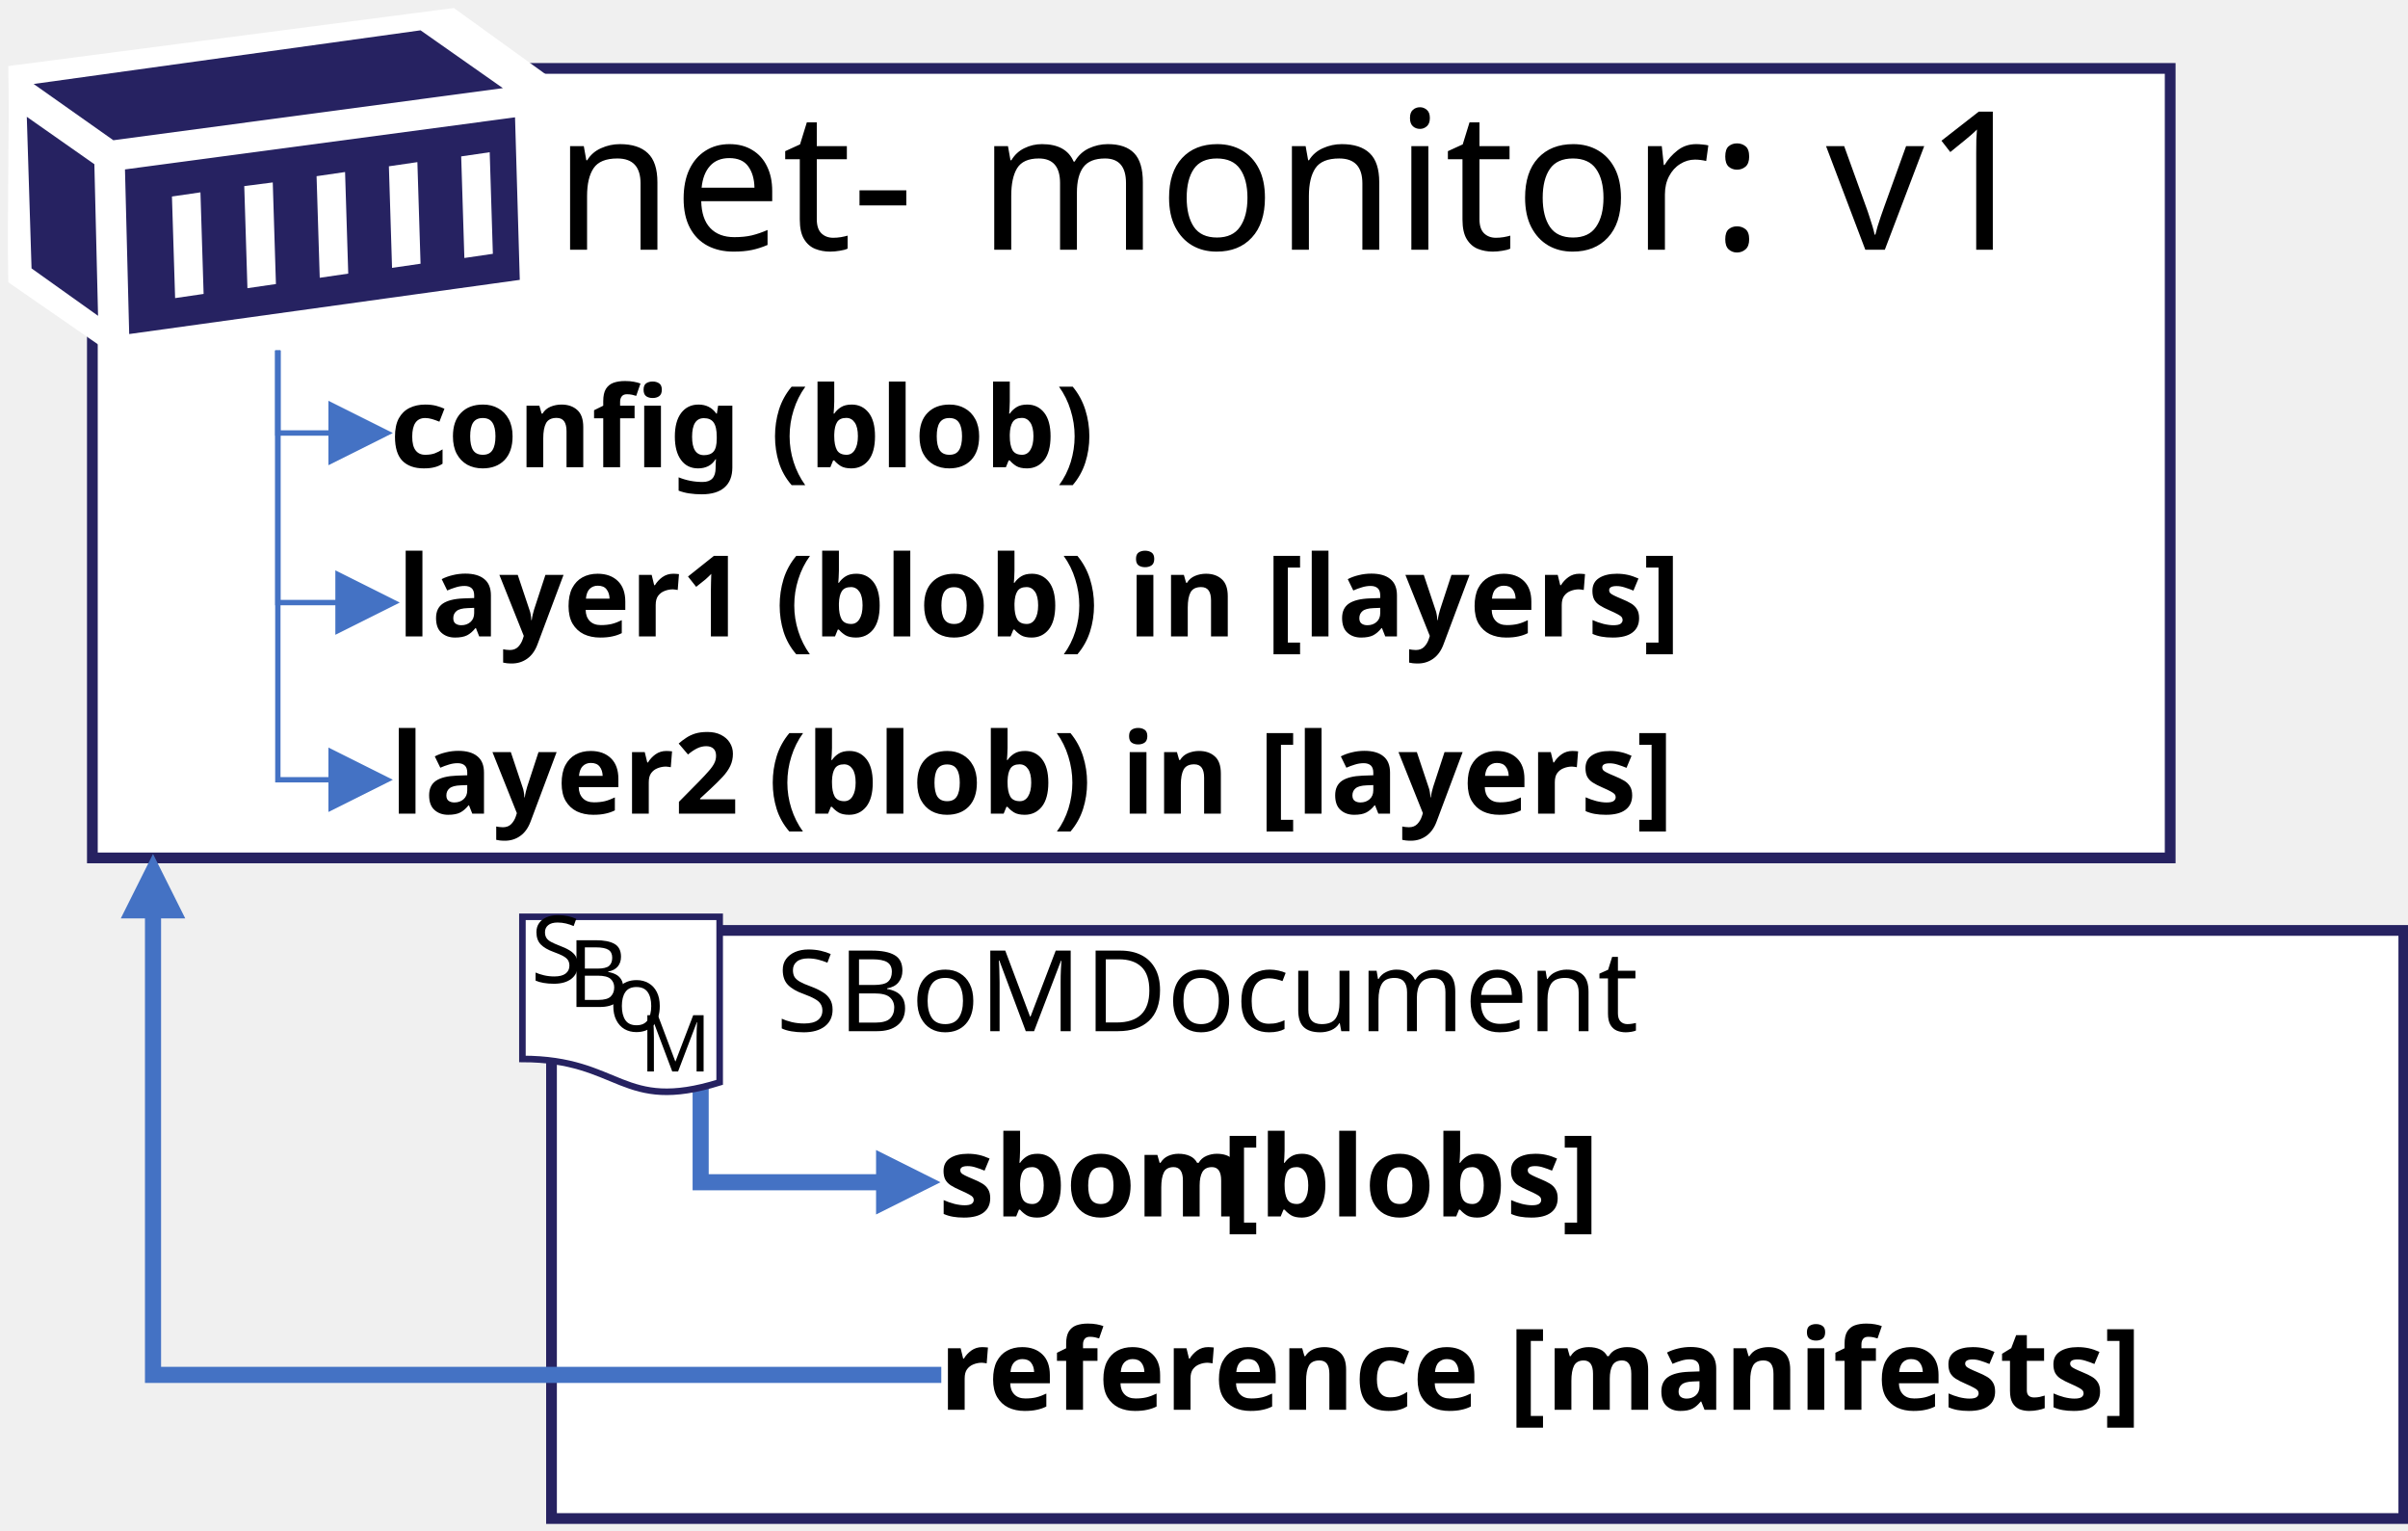
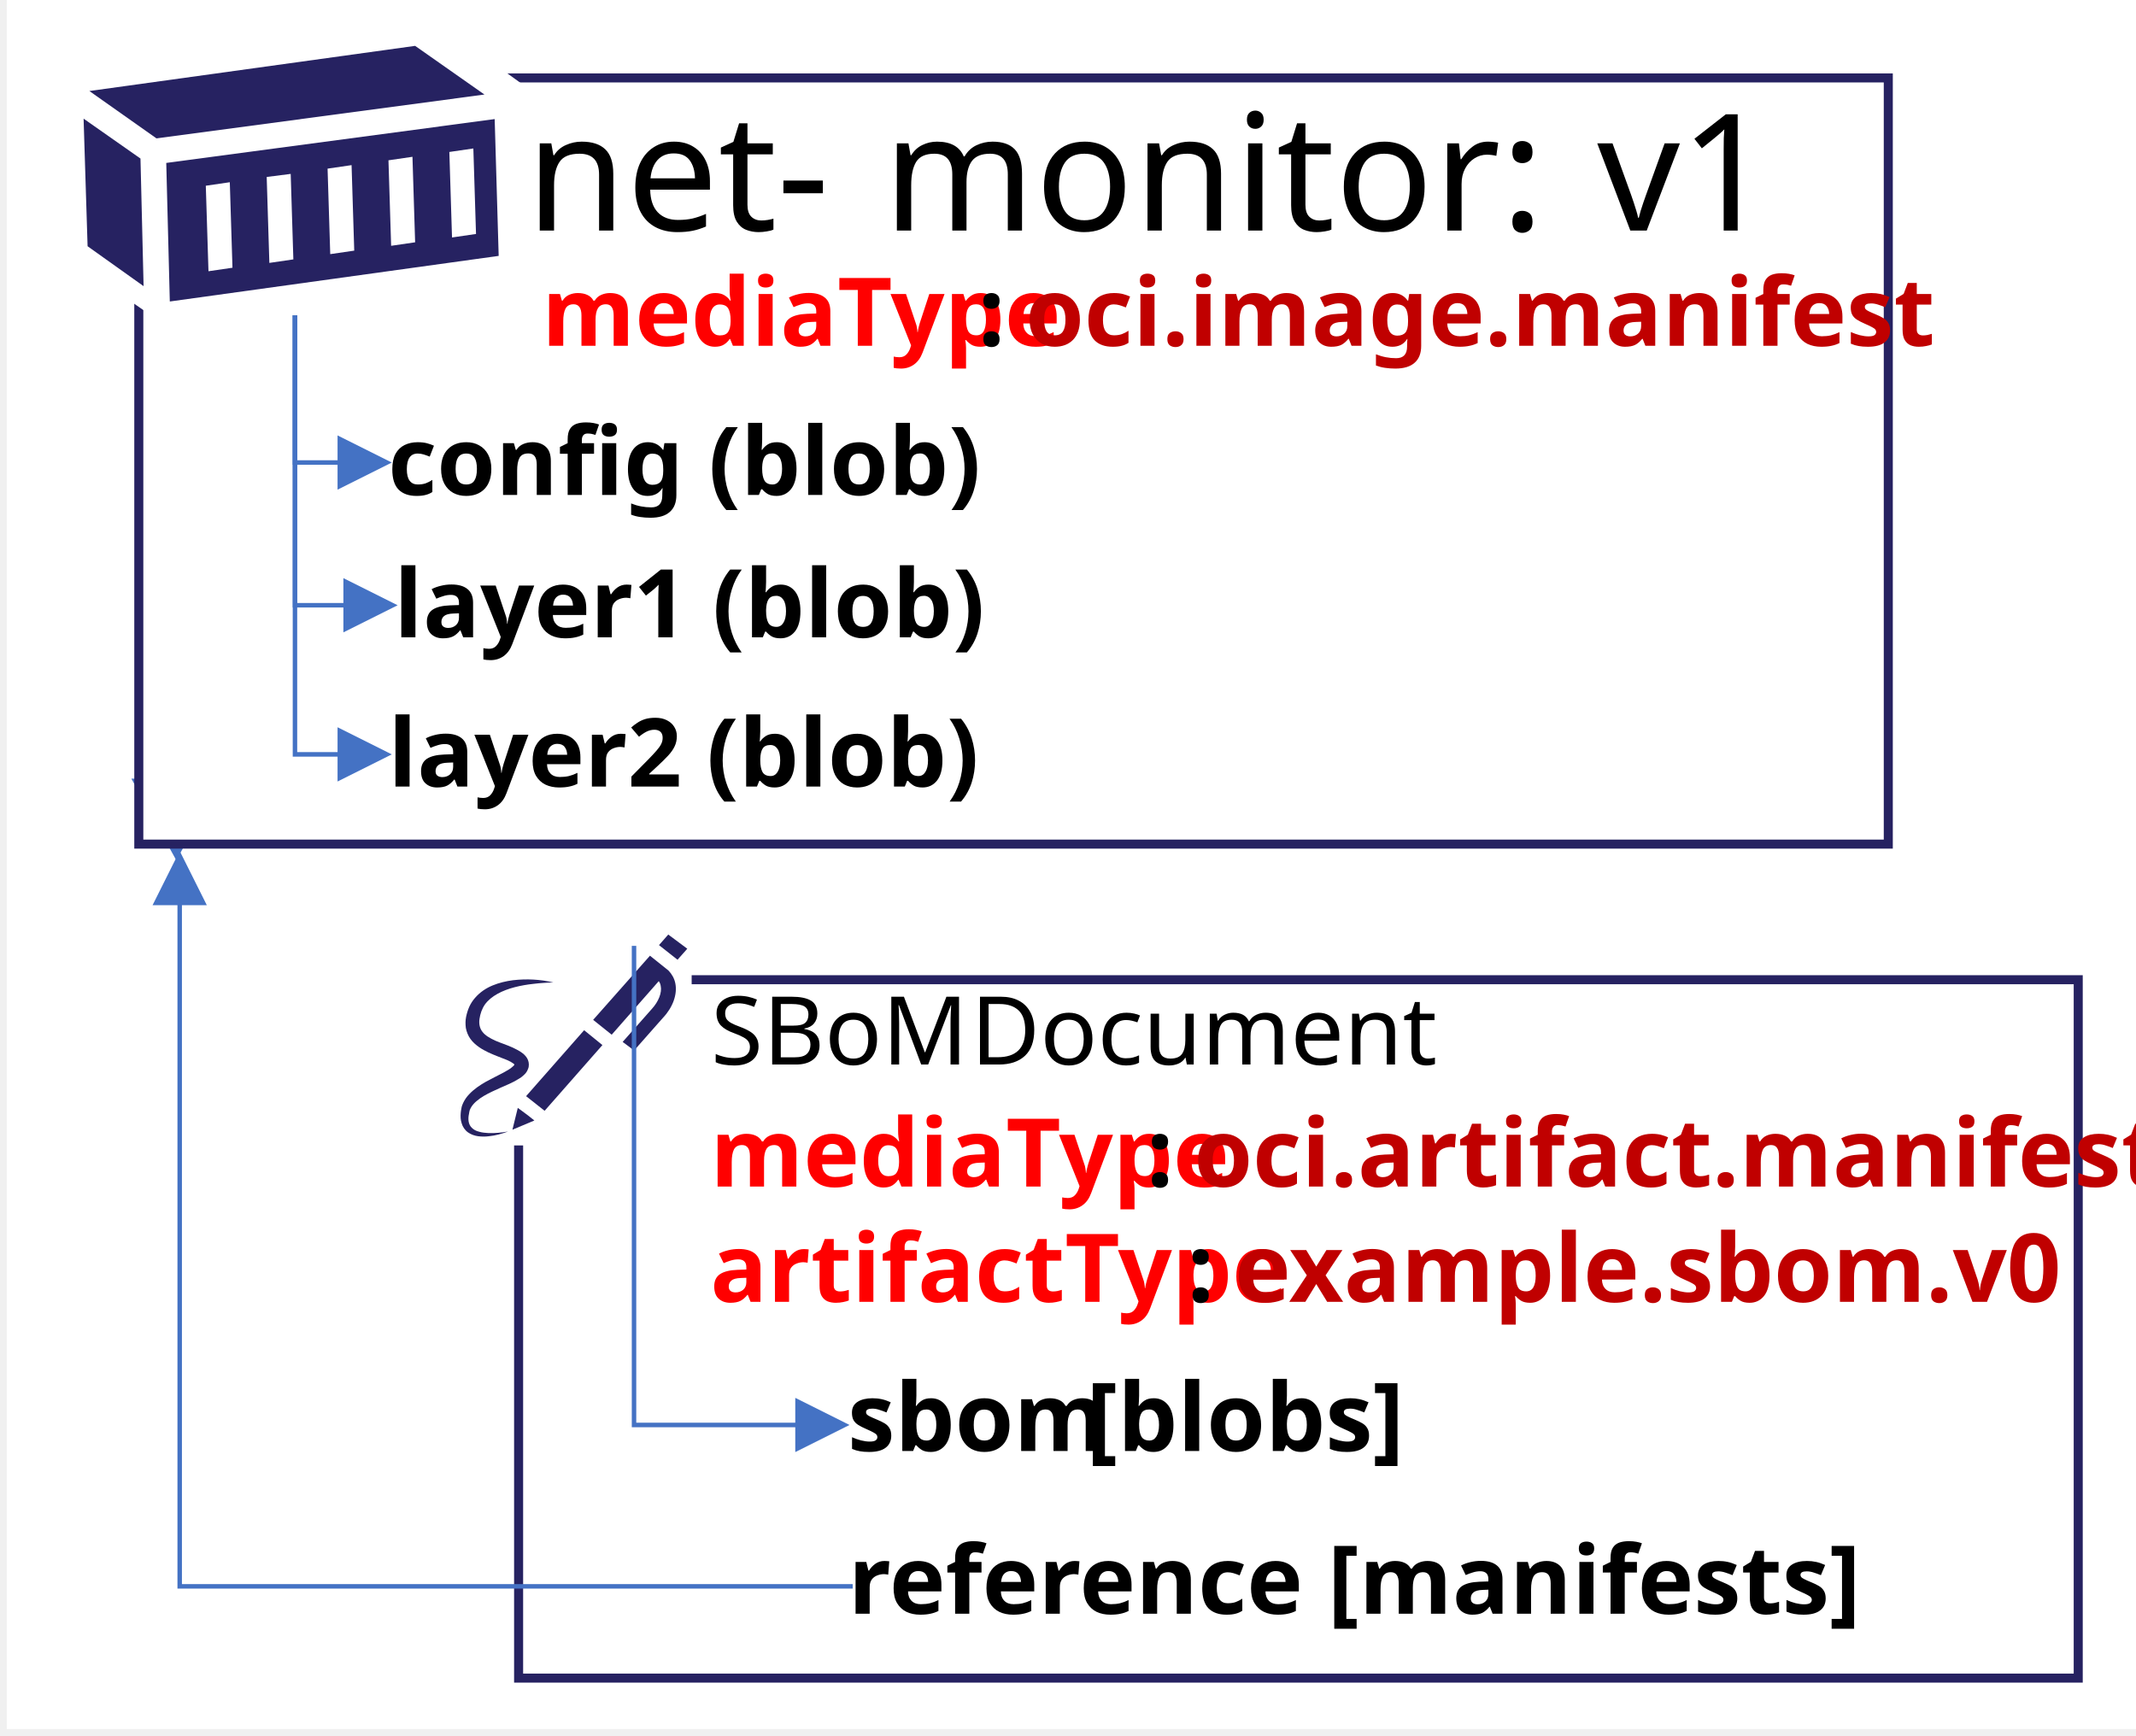
- <svg xmlns="http://www.w3.org/2000/svg" width="299" height="190" overflow="hidden">
+ <svg xmlns="http://www.w3.org/2000/svg" width="315" height="256" overflow="hidden">
  <defs>
    <clipPath id="clip0">
-       <rect x="1076" y="290" width="299" height="190" />
+       <rect x="990" y="303" width="315" height="256" />
    </clipPath>
    <clipPath id="clip1">
-       <rect x="1079" y="291" width="62" height="42" />
+       <rect x="1002" y="307" width="62" height="42" />
    </clipPath>
    <clipPath id="clip2">
-       <rect x="1079" y="291" width="62" height="42" />
+       <rect x="1002" y="307" width="62" height="42" />
    </clipPath>
    <clipPath id="clip3">
-       <rect x="1079" y="281" width="62" height="62" />
+       <rect x="1002" y="297" width="62" height="62" />
    </clipPath>
    <clipPath id="clip4">
-       <rect x="1136" y="398" width="33" height="33" />
+       <rect x="1058" y="440" width="34" height="33" />
    </clipPath>
    <clipPath id="clip5">
-       <rect x="1136" y="398" width="33" height="33" />
+       <rect x="1058" y="440" width="34" height="33" />
    </clipPath>
    <clipPath id="clip6">
-       <rect x="1135" y="398" width="35" height="33" />
+       <rect x="1057" y="440" width="36" height="33" />
    </clipPath>
    <clipPath id="clip7">
-       <rect x="1135" y="398" width="35" height="33" />
+       <rect x="1057" y="440" width="36" height="33" />
+     </clipPath>
+     <clipPath id="clip8">
+       <rect x="1057" y="440" width="35" height="33" />
+     </clipPath>
+     <clipPath id="clip9">
+       <rect x="1057" y="440" width="35" height="33" />
+     </clipPath>
+     <clipPath id="clip10">
+       <rect x="1057" y="440" width="35" height="33" />
+     </clipPath>
+     <clipPath id="clip11">
+       <rect x="1057" y="440" width="35" height="33" />
    </clipPath>
  </defs>
-   <g clip-path="url(#clip0)" transform="translate(-1076 -290)">
-     <path d="M1087.47 298.493 1345.47 298.493 1345.47 396.493 1087.47 396.493Z" stroke="#262261" stroke-width="1.333" stroke-miterlimit="8" fill="#FFFFFF" fill-rule="evenodd" />
-     <text font-family="Consolas,Consolas_MSFontService,sans-serif" font-weight="400" font-size="24" transform="translate(1144.74 321)">net-<tspan font-size="24" x="52.667" y="0">monitor:</tspan>
+   <g clip-path="url(#clip0)" transform="translate(-990 -303)">
+     <rect x="991" y="303" width="314" height="255" fill="#FFFFFF" />
+     <path d="M1021.5 418.5 1016 428.5 1010.5 418.5Z" stroke="#4472C4" stroke-width="1.333" stroke-miterlimit="8" fill="none" fill-rule="evenodd" />
+     <path d="M1010.47 314.492 1268.47 314.492 1268.47 427.492 1010.47 427.492Z" stroke="#262261" stroke-width="1.333" stroke-miterlimit="8" fill="#FFFFFF" fill-rule="evenodd" />
+     <text font-family="Consolas,Consolas_MSFontService,sans-serif" font-weight="400" font-size="24" transform="translate(1067.55 337)">net-<tspan font-size="24" x="52.667" y="0">monitor:</tspan>
      <tspan font-size="24" x="158" y="0">v1</tspan>
    </text>
-     <path d="M1132.35 290.992 1145.44 300.436C1145.62 308.886 1145.79 317.335 1145.98 325.785L1088.52 332.992 1077.03 325.039C1076.85 316.424 1077.2 306.815 1077.03 298.199L1132.35 290.992Z" fill="#FFFFFF" fill-rule="evenodd" />
+     <path d="M1055.35 306.992 1068.44 316.436C1068.62 324.886 1068.79 333.335 1068.98 341.785L1011.52 348.992 1000.03 341.039C999.848 332.424 1000.2 322.815 1000.03 314.199L1055.35 306.992Z" fill="#FFFFFF" fill-rule="evenodd" />
    <g clip-path="url(#clip1)">
      <g clip-path="url(#clip2)">
        <g clip-path="url(#clip3)">
-           <path d="M60.724 43.328 60.142 23.151 12.352 29.618 12.869 50.053 60.724 43.328ZM57.038 27.484 57.426 40.094 53.934 40.612 53.545 28.001 57.038 27.484ZM48.178 28.713 48.566 41.323 45.074 41.84 44.686 29.23 48.178 28.713ZM39.318 29.942 39.706 42.552 36.214 43.069 35.826 30.459 39.318 29.942ZM30.459 31.235 30.847 43.845 27.355 44.362 26.967 31.688 30.459 31.235ZM21.599 32.464 21.987 45.074 18.495 45.591 18.107 32.981 21.599 32.464Z" fill="#262261" transform="matrix(1.01346 0 0 1 1079 281.412)" />
-           <path d="M0.905 41.905 9.054 47.79 8.601 28.971 0.323 23.087Z" fill="#262261" transform="matrix(1.01346 0 0 1 1079 281.412)" />
-           <path d="M58.654 19.53 48.566 12.352 1.164 19.012 10.929 25.997Z" fill="#262261" transform="matrix(1.01346 0 0 1 1079 281.412)" />
+           <path d="M60.724 43.328 60.142 23.151 12.352 29.618 12.869 50.053 60.724 43.328ZM57.038 27.484 57.426 40.094 53.934 40.612 53.545 28.001 57.038 27.484ZM48.178 28.713 48.566 41.323 45.074 41.84 44.686 29.23 48.178 28.713ZM39.318 29.942 39.706 42.552 36.214 43.069 35.826 30.459 39.318 29.942ZM30.459 31.235 30.847 43.845 27.355 44.362 26.967 31.688 30.459 31.235ZM21.599 32.464 21.987 45.074 18.495 45.591 18.107 32.981 21.599 32.464Z" fill="#262261" transform="matrix(1.01346 0 0 1 1002 297.412)" />
+           <path d="M0.905 41.905 9.054 47.79 8.601 28.971 0.323 23.087Z" fill="#262261" transform="matrix(1.01346 0 0 1 1002 297.412)" />
+           <path d="M58.654 19.53 48.566 12.352 1.164 19.012 10.929 25.997Z" fill="#262261" transform="matrix(1.01346 0 0 1 1002 297.412)" />
        </g>
      </g>
    </g>
-     <text font-family="Calibri,Calibri_MSFontService,sans-serif" font-weight="700" font-size="14" transform="translate(1125.28 369)">layer1 (blob) in [layers]<tspan font-size="14" x="-0.86" y="22">layer2 (blob) in [layers]</tspan>
+     <text font-family="Calibri,Calibri_MSFontService,sans-serif" font-weight="700" font-size="14" transform="translate(1048.09 397)">layer1 (blob)<tspan font-size="14" x="-0.86" y="22">layer2 (blob)</tspan>
    </text>
-     <path d="M1118.97 365.132 1110.17 365.132 1110.17 333.5 1110.83 333.5 1110.83 364.798 1110.5 364.465 1118.97 364.465ZM1117.64 360.798 1125.64 364.798 1117.64 368.798Z" fill="#4472C4" />
-     <path d="M1118.11 387.127 1110.17 387.127 1110.17 333.5 1110.83 333.5 1110.83 386.793 1110.5 386.46 1118.11 386.46ZM1116.78 382.793 1124.78 386.793 1116.78 390.793Z" fill="#4472C4" />
-     <text font-family="Calibri,Calibri_MSFontService,sans-serif" font-weight="700" font-size="14" transform="translate(1124.42 348)">config (blob)</text>
-     <path d="M1118.11 344.083 1110.17 344.083 1110.17 333.5 1110.83 333.5 1110.83 343.749 1110.5 343.416 1118.11 343.416ZM1116.78 339.749 1124.78 343.749 1116.78 347.749Z" fill="#4472C4" />
-     <path d="M1144.48 405.495 1374.48 405.495 1374.48 478.495 1144.48 478.495Z" stroke="#262261" stroke-width="1.333" stroke-miterlimit="8" fill="#FFFFFF" fill-rule="evenodd" />
-     <text font-family="Consolas,Consolas_MSFontService,sans-serif" font-weight="400" font-size="14" transform="translate(1172.35 418)">SBoM<tspan font-size="14" x="38.333" y="0">Document</tspan>
-       <tspan font-family="Calibri,Calibri_MSFontService,sans-serif" font-weight="700" font-size="14" x="20.184" y="23">sbom</tspan>
-       <tspan font-family="Calibri,Calibri_MSFontService,sans-serif" font-weight="700" font-size="14" x="55.35" y="23">[blobs]</tspan>
+     <path d="M1041.97 392.597 1033.17 392.597 1033.17 349.5 1033.83 349.5 1033.83 392.264 1033.5 391.93 1041.97 391.93ZM1040.64 388.264 1048.64 392.264 1040.64 396.264Z" fill="#4472C4" />
+     <path d="M1041.11 414.592 1033.17 414.592 1033.17 349.5 1033.83 349.5 1033.83 414.259 1033.5 413.925 1041.11 413.925ZM1039.78 410.259 1047.78 414.259 1039.78 418.259Z" fill="#4472C4" />
+     <text font-family="Calibri,Calibri_MSFontService,sans-serif" font-weight="700" font-size="14" transform="translate(1047.23 376)">config (blob)</text>
+     <path d="M1041.11 371.548 1033.17 371.548 1033.17 349.5 1033.83 349.5 1033.83 371.215 1033.5 370.881 1041.11 370.881ZM1039.78 367.215 1047.78 371.215 1039.78 375.215Z" fill="#4472C4" />
+     <text fill="#FF0000" font-family="Calibri,Calibri_MSFontService,sans-serif" font-weight="700" font-size="14" transform="translate(1069.89 354)">mediaType<tspan fill="#000000" font-size="14" x="64.333" y="0">: </tspan>
+       <tspan fill="#C00000" font-size="14" x="71.333" y="0">oci.image.manifest</tspan>
    </text>
-     <path d="M1186.12 437.753 1162 437.753 1162 413 1164 413 1164 436.753 1163 435.753 1186.12 435.753ZM1184.78 432.753 1192.78 436.753 1184.78 440.753Z" fill="#4472C4" />
-     <text font-family="Calibri,Calibri_MSFontService,sans-serif" font-weight="700" font-size="14" transform="translate(1192.61 465)">reference [manifests]</text>
+     <path d="M1066.48 447.493 1296.48 447.493 1296.48 550.493 1066.48 550.493Z" stroke="#262261" stroke-width="1.333" stroke-miterlimit="8" fill="#FFFFFF" fill-rule="evenodd" />
    <g clip-path="url(#clip4)">
      <g clip-path="url(#clip5)">
        <g clip-path="url(#clip6)">
          <g clip-path="url(#clip7)">
-             <path d="M0 0 24.444 0 24.444 17.643C12.222 17.643 12.222 24.365 0 20.546Z" stroke="#262261" stroke-width="0.815" stroke-miterlimit="8" fill="#FFFFFF" fill-rule="evenodd" transform="matrix(-1.002 0 0 1 1165.36 403.806)" />
-             <text font-family="Calibri,Calibri_MSFontService,sans-serif" font-weight="400" font-size="19" transform="matrix(0.612337 0 0 0.611111 1141.91 412)">S<tspan font-size="19" x="7.415" y="4.909">B</tspan>
-               <tspan font-size="19" x="15.682" y="9.818">o</tspan>
-               <tspan font-size="16" x="22.086" y="18">M</tspan>
-             </text>
+             <path d="M183.097 267.726 217.161 267.726 217.161 299.661 183.097 299.661Z" fill="#FFFFFF" transform="matrix(1.03099 0 0 1 868.668 172.274)" />
+             <g clip-path="url(#clip8)">
+               <g clip-path="url(#clip9)">
+                 <g clip-path="url(#clip10)">
+                   <g clip-path="url(#clip11)">
+                     <path d="M19.754 16.335 17.264 14.143 9.363 23.871 11.886 26.029Z" fill="#262261" transform="matrix(1.08327 0 0 1 1057.44 440.796)" />
+                     <path d="M9.562 26.66 8.234 25.598 7.503 28.818 10.491 27.457Z" fill="#262261" transform="matrix(1.08327 0 0 1 1057.44 440.796)" />
+                     <path d="M27.457 1.594 29.98 3.752 31.308 2.125 28.718 0.033Z" fill="#262261" transform="matrix(1.08327 0 0 1 1057.44 440.796)" />
+                     <path d="M22.51 15.87 24.07 17.131 28.021 12.284C29.349 10.757 29.98 8.831 29.681 7.238 29.549 6.507 29.216 5.877 28.752 5.345L26.228 3.154 18.493 12.616 21.016 14.807 27.424 6.906C27.556 7.105 27.656 7.337 27.689 7.603 27.888 8.599 27.39 9.927 26.494 10.989L22.51 15.87Z" fill="#262261" transform="matrix(1.08327 0 0 1 1057.44 440.796)" />
+                     <path d="M1.693 25.93C1.76 25.764 1.826 25.598 1.926 25.432 2.125 25.1 2.357 24.834 2.656 24.568 3.22 24.037 3.951 23.605 4.714 23.207 5.478 22.809 6.275 22.444 7.105 22.045 7.503 21.846 7.935 21.613 8.367 21.315 8.599 21.182 8.798 21.016 9.03 20.784 9.263 20.551 9.495 20.285 9.628 19.854 9.794 19.456 9.761 18.924 9.628 18.559 9.495 18.161 9.23 17.862 8.997 17.629 8.499 17.198 8.034 16.965 7.603 16.733 6.74 16.301 5.91 16.036 5.146 15.671 4.416 15.305 3.785 14.907 3.42 14.376 3.054 13.878 2.922 13.214 3.021 12.483 3.121 11.72 3.353 10.989 3.752 10.358 4.582 9.097 6.142 8.267 7.802 7.802 8.632 7.57 9.495 7.404 10.392 7.304 10.823 7.238 11.288 7.204 11.72 7.171 12.151 7.138 12.616 7.105 13.081 7.105 11.288 6.64 9.429 6.54 7.57 6.773 6.64 6.906 5.71 7.138 4.814 7.537 3.918 7.935 3.088 8.533 2.424 9.363 2.092 9.761 1.826 10.226 1.627 10.691 1.428 11.188 1.295 11.653 1.195 12.185 1.096 12.716 1.096 13.247 1.162 13.811 1.262 14.376 1.461 14.94 1.793 15.438 2.125 15.936 2.523 16.301 2.955 16.634 3.386 16.965 3.818 17.198 4.25 17.43 5.113 17.862 5.976 18.194 6.74 18.526 7.105 18.692 7.437 18.891 7.636 19.057 7.736 19.123 7.769 19.19 7.769 19.223 7.769 19.256 7.769 19.223 7.769 19.223 7.769 19.223 7.736 19.323 7.636 19.422 7.537 19.522 7.404 19.621 7.271 19.754 6.972 19.987 6.607 20.186 6.242 20.418 5.478 20.85 4.681 21.282 3.884 21.746 3.088 22.244 2.291 22.809 1.627 23.572 1.295 23.938 0.996 24.402 0.797 24.867 0.697 25.1 0.598 25.365 0.564 25.631 0.498 25.896 0.498 26.129 0.465 26.361 0.432 26.859 0.432 27.357 0.598 27.888 0.73 28.386 1.029 28.884 1.461 29.216 1.892 29.549 2.39 29.714 2.855 29.781 3.353 29.847 3.818 29.847 4.283 29.781 5.212 29.681 6.076 29.416 6.906 29.084 6.009 29.25 5.113 29.349 4.25 29.316 3.818 29.283 3.386 29.25 2.988 29.117 2.59 29.017 2.224 28.818 1.992 28.552 1.494 28.054 1.428 27.258 1.594 26.461 1.594 26.328 1.66 26.096 1.693 25.93Z" fill="#262261" transform="matrix(1.08327 0 0 1 1057.44 440.796)" />
+                   </g>
+                 </g>
+               </g>
+             </g>
          </g>
        </g>
      </g>
    </g>
-     <path d="M1192.88 461.667 1094 461.667 1094 402.667 1096 402.667 1096 460.667 1095 459.667 1192.88 459.667ZM1091 404 1095 396 1099 404Z" fill="#4472C4" />
+     <text font-family="Consolas,Consolas_MSFontService,sans-serif" font-weight="400" font-size="14" transform="translate(1094.83 460)">SBoM<tspan font-size="14" x="38.333" y="0">Document</tspan>
+       <tspan font-family="Calibri,Calibri_MSFontService,sans-serif" font-weight="700" font-size="14" x="20.184" y="57">sbom</tspan>
+       <tspan font-family="Calibri,Calibri_MSFontService,sans-serif" font-weight="700" font-size="14" x="55.35" y="57">[blobs]</tspan>
+     </text>
+     <path d="M1108.61 513.493 1083.17 513.493 1083.17 442.5 1083.83 442.5 1083.83 513.16 1083.5 512.826 1108.61 512.826ZM1107.28 509.16 1115.28 513.16 1107.28 517.16Z" fill="#4472C4" />
+     <text font-family="Calibri,Calibri_MSFontService,sans-serif" font-weight="700" font-size="14" transform="translate(1115.08 541)">reference [manifests]<tspan fill="#FF0000" font-size="14" x="-20.342" y="-63">mediaType</tspan>
+       <tspan font-size="14" x="43.992" y="-63">: </tspan>
+       <tspan fill="#C00000" font-size="14" x="50.992" y="-63">oci.artifact.manifest</tspan>
+       <tspan fill="#FF0000" font-size="14" x="-20.342" y="-46">artifactType</tspan>
+       <tspan font-size="14" x="49.992" y="-46">: </tspan>
+       <tspan fill="#C00000" font-size="14" x="56.992" y="-46">example.sbom.v0</tspan>
+     </text>
+     <path d="M1115.75 537.293 1016.17 537.293 1016.17 435.167 1016.83 435.167 1016.83 536.959 1016.5 536.626 1115.75 536.626ZM1012.5 436.5 1016.5 428.5 1020.5 436.5Z" fill="#4472C4" />
  </g>
</svg>
